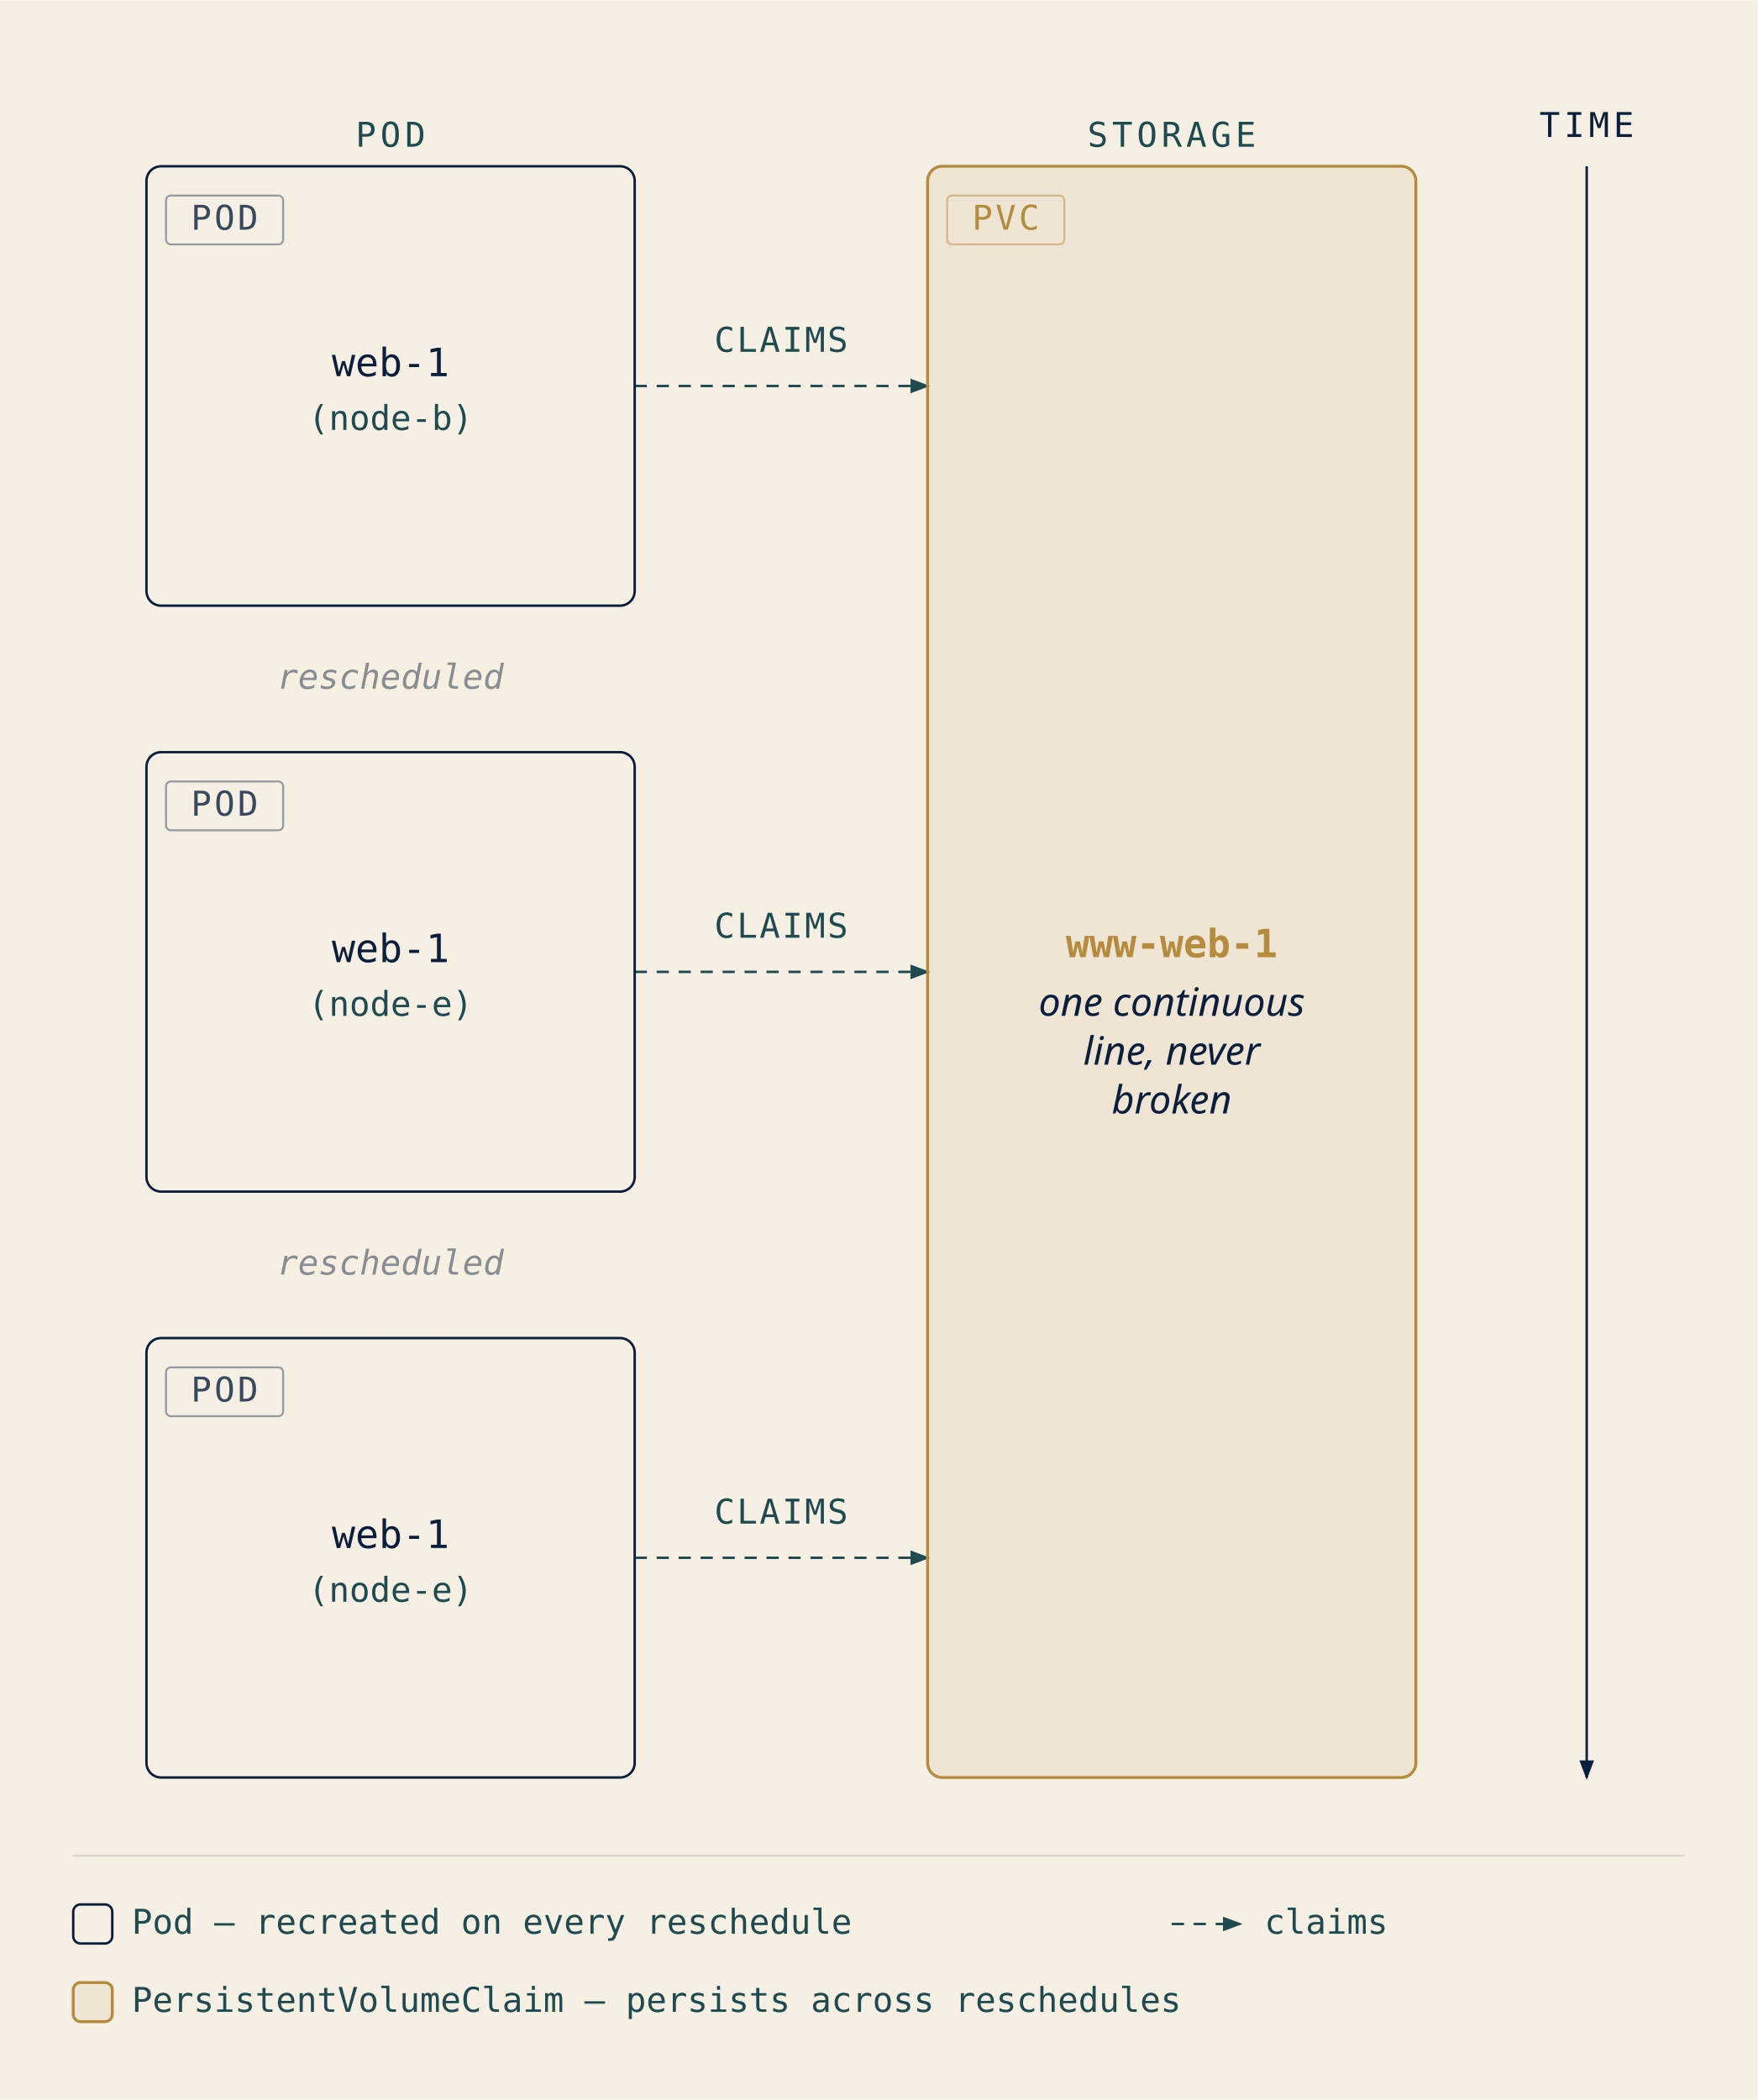
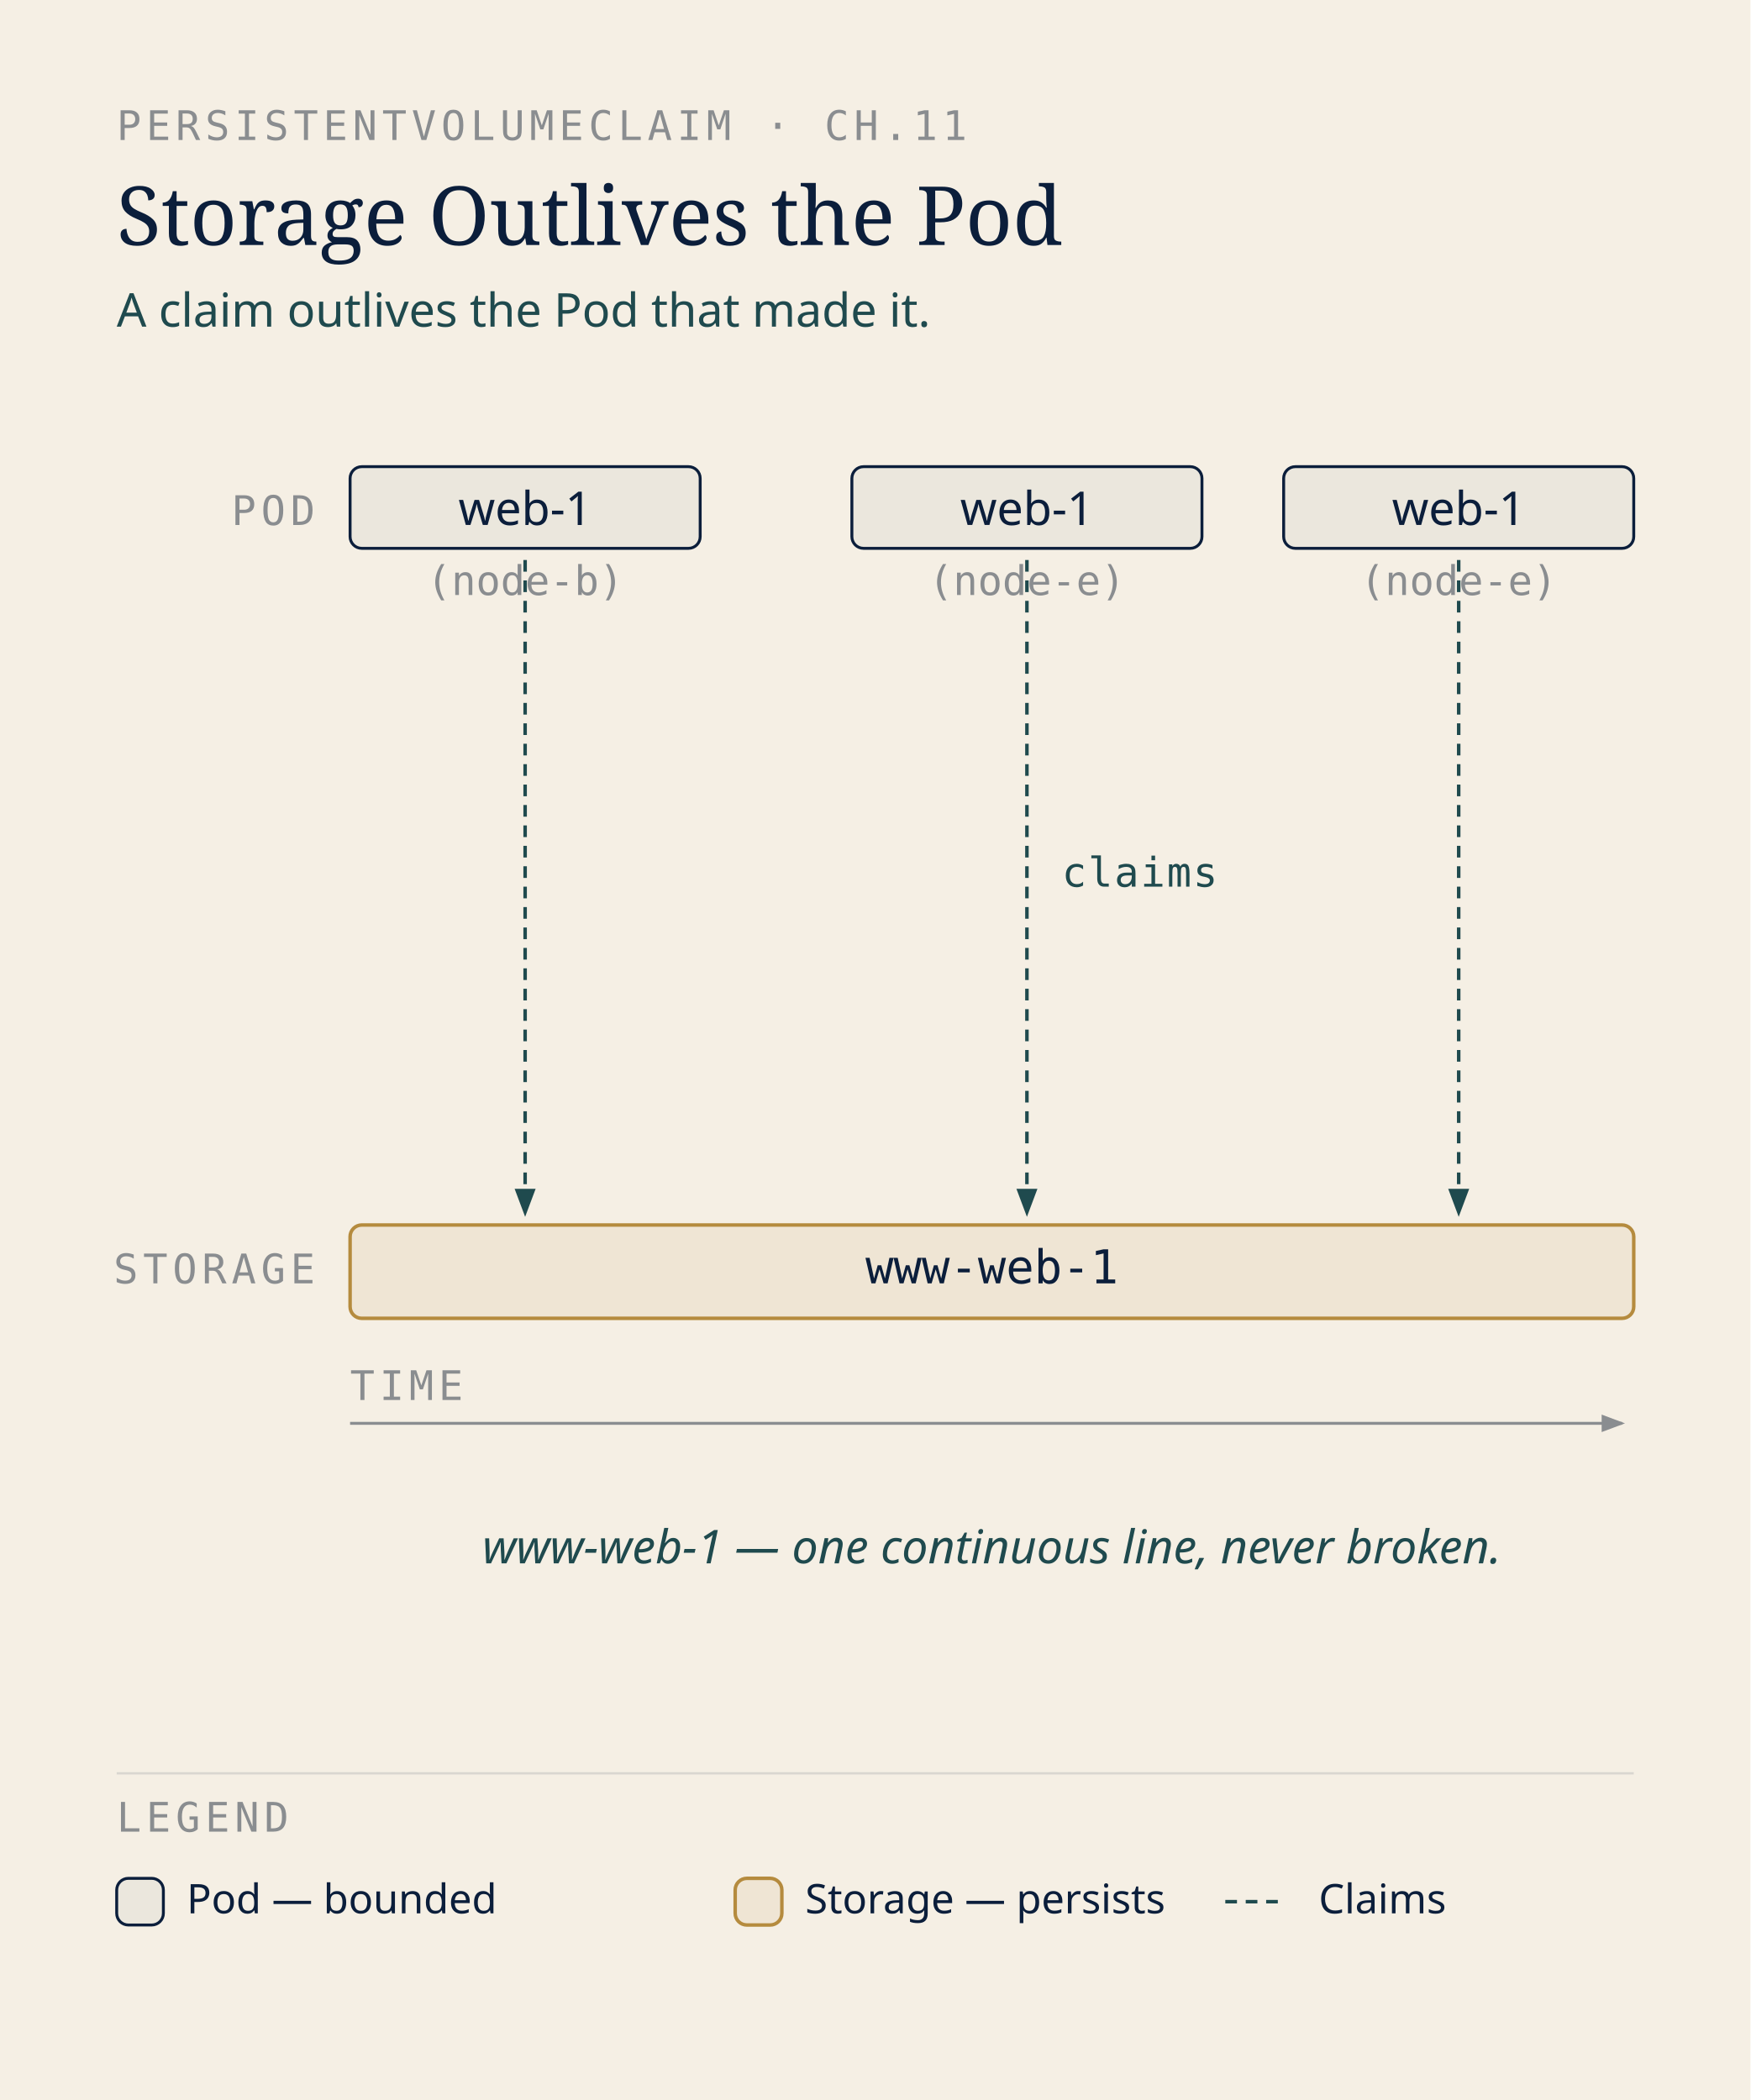
- <svg xmlns="http://www.w3.org/2000/svg" viewBox="0 0 720 860" role="img" aria-labelledby="ch11-zenith-outliving-the-pod-title ch11-zenith-outliving-the-pod-desc" width="760" height="908">
+ <svg xmlns="http://www.w3.org/2000/svg" viewBox="0 0 600 720" role="img" aria-labelledby="pod-outliving-title pod-outliving-desc" width="560" height="672">
  <defs>
-     <marker id="arrow-ink" markerWidth="8" markerHeight="6" refX="7" refY="3" orient="auto">
-       <polygon points="0 0, 8 3, 0 6" fill="#0B1E3B" />
-     </marker>
    <marker id="arrow-muted" markerWidth="8" markerHeight="6" refX="7" refY="3" orient="auto">
      <polygon points="0 0, 8 3, 0 6" fill="#1F4A4E" />
    </marker>
+     <marker id="arrow-soft" markerWidth="8" markerHeight="6" refX="7" refY="3" orient="auto">
+       <polygon points="0 0, 8 3, 0 6" fill="#8A8D90" />
+     </marker>
  </defs>
-   <rect width="720" height="860" fill="#F5EFE4" />
-   <text x="160" y="60" fill="#1F4A4E" font-size="14" font-weight="500" font-family="'Fira Mono', monospace" text-anchor="middle" letter-spacing="0.12em">POD</text>
-   <text x="480" y="60" fill="#1F4A4E" font-size="14" font-weight="500" font-family="'Fira Mono', monospace" text-anchor="middle" letter-spacing="0.12em">STORAGE</text>
-   <line x1="650" y1="68" x2="650" y2="720" stroke="#0B1E3B" stroke-width="1" />
-   <line x1="650" y1="720" x2="650" y2="728" stroke="#0B1E3B" stroke-width="1" marker-end="url(#arrow-ink)" />
-   <text x="650" y="56" fill="#0B1E3B" font-size="14" font-weight="500" font-family="'Fira Mono', monospace" text-anchor="middle" letter-spacing="0.12em">TIME</text>
-   <line x1="260" y1="158" x2="380" y2="158" stroke="#1F4A4E" stroke-width="1" stroke-dasharray="5,4" marker-end="url(#arrow-muted)" />
-   <line x1="260" y1="398" x2="380" y2="398" stroke="#1F4A4E" stroke-width="1" stroke-dasharray="5,4" marker-end="url(#arrow-muted)" />
-   <line x1="260" y1="638" x2="380" y2="638" stroke="#1F4A4E" stroke-width="1" stroke-dasharray="5,4" marker-end="url(#arrow-muted)" />
-   <rect x="380" y="68" width="200" height="660" rx="6" fill="rgba(181,139,62,0.10)" stroke="#B58B3E" stroke-width="1.2" />
-   <rect x="388" y="80" width="48" height="20" rx="2" fill="transparent" stroke="rgba(181,139,62,0.5)" stroke-width="0.8" />
-   <text x="412" y="94" fill="#B58B3E" font-size="14" font-family="'Fira Mono', monospace" text-anchor="middle" letter-spacing="0.08em">PVC</text>
-   <text x="480" y="392" fill="#B58B3E" font-size="16" font-weight="600" font-family="'Fira Mono', monospace" text-anchor="middle">www-web-1</text>
-   <text x="480" y="416" fill="#0B1E3B" font-size="16" font-style="italic" font-family="'Fira Sans', sans-serif" text-anchor="middle">one continuous</text>
-   <text x="480" y="436" fill="#0B1E3B" font-size="16" font-style="italic" font-family="'Fira Sans', sans-serif" text-anchor="middle">line, never</text>
-   <text x="480" y="456" fill="#0B1E3B" font-size="16" font-style="italic" font-family="'Fira Sans', sans-serif" text-anchor="middle">broken</text>
-   <rect x="60" y="68" width="200" height="180" rx="6" fill="#F5EFE4" stroke="#0B1E3B" stroke-width="1" />
-   <rect x="68" y="80" width="48" height="20" rx="2" fill="transparent" stroke="rgba(11,30,59,0.4)" stroke-width="0.8" />
-   <text x="92" y="94" fill="rgba(11,30,59,0.8)" font-size="14" font-family="'Fira Mono', monospace" text-anchor="middle" letter-spacing="0.08em">POD</text>
-   <text x="160" y="154" fill="#0B1E3B" font-size="16" font-weight="500" font-family="'Fira Mono', monospace" text-anchor="middle">web-1</text>
-   <text x="160" y="176" fill="#1F4A4E" font-size="14" font-family="'Fira Mono', monospace" text-anchor="middle">(node-b)</text>
-   <text x="160" y="282" fill="#8A8D90" font-size="14" font-family="'Fira Mono', monospace" text-anchor="middle" font-style="italic">rescheduled</text>
-   <rect x="60" y="308" width="200" height="180" rx="6" fill="#F5EFE4" stroke="#0B1E3B" stroke-width="1" />
-   <rect x="68" y="320" width="48" height="20" rx="2" fill="transparent" stroke="rgba(11,30,59,0.4)" stroke-width="0.8" />
-   <text x="92" y="334" fill="rgba(11,30,59,0.8)" font-size="14" font-family="'Fira Mono', monospace" text-anchor="middle" letter-spacing="0.08em">POD</text>
-   <text x="160" y="394" fill="#0B1E3B" font-size="16" font-weight="500" font-family="'Fira Mono', monospace" text-anchor="middle">web-1</text>
-   <text x="160" y="416" fill="#1F4A4E" font-size="14" font-family="'Fira Mono', monospace" text-anchor="middle">(node-e)</text>
-   <text x="160" y="522" fill="#8A8D90" font-size="14" font-family="'Fira Mono', monospace" text-anchor="middle" font-style="italic">rescheduled</text>
-   <rect x="60" y="548" width="200" height="180" rx="6" fill="#F5EFE4" stroke="#0B1E3B" stroke-width="1" />
-   <rect x="68" y="560" width="48" height="20" rx="2" fill="transparent" stroke="rgba(11,30,59,0.4)" stroke-width="0.8" />
-   <text x="92" y="574" fill="rgba(11,30,59,0.8)" font-size="14" font-family="'Fira Mono', monospace" text-anchor="middle" letter-spacing="0.08em">POD</text>
-   <text x="160" y="634" fill="#0B1E3B" font-size="16" font-weight="500" font-family="'Fira Mono', monospace" text-anchor="middle">web-1</text>
-   <text x="160" y="656" fill="#1F4A4E" font-size="14" font-family="'Fira Mono', monospace" text-anchor="middle">(node-e)</text>
-   <rect x="285" y="130" width="70" height="20" fill="#F5EFE4" />
-   <text x="320" y="144" fill="#1F4A4E" font-size="14" font-family="'Fira Mono', monospace" text-anchor="middle" letter-spacing="0.06em">CLAIMS</text>
-   <rect x="285" y="370" width="70" height="20" fill="#F5EFE4" />
-   <text x="320" y="384" fill="#1F4A4E" font-size="14" font-family="'Fira Mono', monospace" text-anchor="middle" letter-spacing="0.06em">CLAIMS</text>
-   <rect x="285" y="610" width="70" height="20" fill="#F5EFE4" />
-   <text x="320" y="624" fill="#1F4A4E" font-size="14" font-family="'Fira Mono', monospace" text-anchor="middle" letter-spacing="0.06em">CLAIMS</text>
-   <line x1="30" y1="760" x2="690" y2="760" stroke="rgba(11,30,59,0.12)" stroke-width="0.8" />
-   <rect x="30" y="780" width="16" height="16" rx="3" fill="#F5EFE4" stroke="#0B1E3B" stroke-width="1" />
-   <text x="54" y="792" fill="#1F4A4E" font-size="14" font-family="'Fira Mono', monospace">Pod — recreated on every reschedule</text>
-   <rect x="30" y="812" width="16" height="16" rx="3" fill="rgba(181,139,62,0.10)" stroke="#B58B3E" stroke-width="1.2" />
-   <text x="54" y="824" fill="#1F4A4E" font-size="14" font-family="'Fira Mono', monospace">PersistentVolumeClaim — persists across reschedules</text>
-   <line x1="480" y1="788" x2="508" y2="788" stroke="#1F4A4E" stroke-width="1" stroke-dasharray="5,4" marker-end="url(#arrow-muted)" />
-   <text x="518" y="792" fill="#1F4A4E" font-size="14" font-family="'Fira Mono', monospace">claims</text>
+   <rect width="600" height="720" fill="#F5EFE4" />
+   <text x="40" y="48" font-family="'Fira Mono', monospace" font-size="14" font-weight="500" letter-spacing="0.12em" fill="#8A8D90">PERSISTENTVOLUMECLAIM · CH.11</text>
+   <text x="40" y="84" font-family="'Roboto Slab', serif" font-size="28" font-weight="500" fill="#0B1E3B">Storage Outlives the Pod</text>
+   <text x="40" y="112" font-family="'Fira Sans', sans-serif" font-size="16" font-weight="400" fill="#1F4A4E">A claim outlives the Pod that made it.</text>
+   <text x="108" y="180" text-anchor="end" font-family="'Fira Mono', monospace" font-size="14" font-weight="500" letter-spacing="0.12em" fill="#8A8D90">POD</text>
+   <rect x="120" y="160" width="120" height="28" rx="4" fill="rgba(11,30,59,0.04)" stroke="#0B1E3B" stroke-width="1" />
+   <text x="180" y="180" text-anchor="middle" font-family="'Fira Sans', sans-serif" font-size="16" font-weight="500" fill="#0B1E3B">web-1</text>
+   <text x="180" y="204" text-anchor="middle" font-family="'Fira Mono', monospace" font-size="14" fill="#8A8D90">(node-b)</text>
+   <rect x="292" y="160" width="120" height="28" rx="4" fill="rgba(11,30,59,0.04)" stroke="#0B1E3B" stroke-width="1" />
+   <text x="352" y="180" text-anchor="middle" font-family="'Fira Sans', sans-serif" font-size="16" font-weight="500" fill="#0B1E3B">web-1</text>
+   <text x="352" y="204" text-anchor="middle" font-family="'Fira Mono', monospace" font-size="14" fill="#8A8D90">(node-e)</text>
+   <rect x="440" y="160" width="120" height="28" rx="4" fill="rgba(11,30,59,0.04)" stroke="#0B1E3B" stroke-width="1" />
+   <text x="500" y="180" text-anchor="middle" font-family="'Fira Sans', sans-serif" font-size="16" font-weight="500" fill="#0B1E3B">web-1</text>
+   <text x="500" y="204" text-anchor="middle" font-family="'Fira Mono', monospace" font-size="14" fill="#8A8D90">(node-e)</text>
+   <line x1="180" y1="192" x2="180" y2="416" stroke="#1F4A4E" stroke-width="1.2" stroke-dasharray="4,3" marker-end="url(#arrow-muted)" />
+   <line x1="352" y1="192" x2="352" y2="416" stroke="#1F4A4E" stroke-width="1.2" stroke-dasharray="4,3" marker-end="url(#arrow-muted)" />
+   <line x1="500" y1="192" x2="500" y2="416" stroke="#1F4A4E" stroke-width="1.2" stroke-dasharray="4,3" marker-end="url(#arrow-muted)" />
+   <rect x="360" y="292" width="60" height="16" rx="2" fill="#F5EFE4" />
+   <text x="364" y="304" text-anchor="start" font-family="'Fira Mono', monospace" font-size="14" fill="#1F4A4E" letter-spacing="0.04em">claims</text>
+   <text x="108" y="440" text-anchor="end" font-family="'Fira Mono', monospace" font-size="14" font-weight="500" letter-spacing="0.12em" fill="#8A8D90">STORAGE</text>
+   <rect x="120" y="420" width="440" height="32" rx="4" fill="rgba(181,139,62,0.10)" stroke="#B58B3E" stroke-width="1.2" />
+   <text x="340" y="440" text-anchor="middle" font-family="'Fira Mono', monospace" font-size="16" font-weight="500" fill="#0B1E3B">www-web-1</text>
+   <text x="120" y="480" text-anchor="start" font-family="'Fira Mono', monospace" font-size="14" font-weight="500" letter-spacing="0.12em" fill="#8A8D90">TIME</text>
+   <line x1="120" y1="488" x2="556" y2="488" stroke="#8A8D90" stroke-width="1" marker-end="url(#arrow-soft)" />
+   <text x="340" y="536" text-anchor="middle" font-family="'Fira Sans', sans-serif" font-style="italic" font-size="16" fill="#1F4A4E">www-web-1 — one continuous line, never broken.</text>
+   <line x1="40" y1="608" x2="560" y2="608" stroke="rgba(11,30,59,0.12)" stroke-width="0.8" />
+   <text x="40" y="628" font-family="'Fira Mono', monospace" font-size="14" font-weight="500" letter-spacing="0.12em" fill="#8A8D90">LEGEND</text>
+   <rect x="40" y="644" width="16" height="16" rx="4" fill="rgba(11,30,59,0.04)" stroke="#0B1E3B" stroke-width="1" />
+   <text x="64" y="656" font-family="'Fira Sans', sans-serif" font-size="14" fill="#0B1E3B">Pod — bounded</text>
+   <rect x="252" y="644" width="16" height="16" rx="4" fill="rgba(181,139,62,0.10)" stroke="#B58B3E" stroke-width="1.2" />
+   <text x="276" y="656" font-family="'Fira Sans', sans-serif" font-size="14" fill="#0B1E3B">Storage — persists</text>
+   <line x1="420" y1="652" x2="440" y2="652" stroke="#1F4A4E" stroke-width="1.2" stroke-dasharray="4,3" />
+   <text x="452" y="656" font-family="'Fira Sans', sans-serif" font-size="14" fill="#0B1E3B">Claims</text>
</svg>
